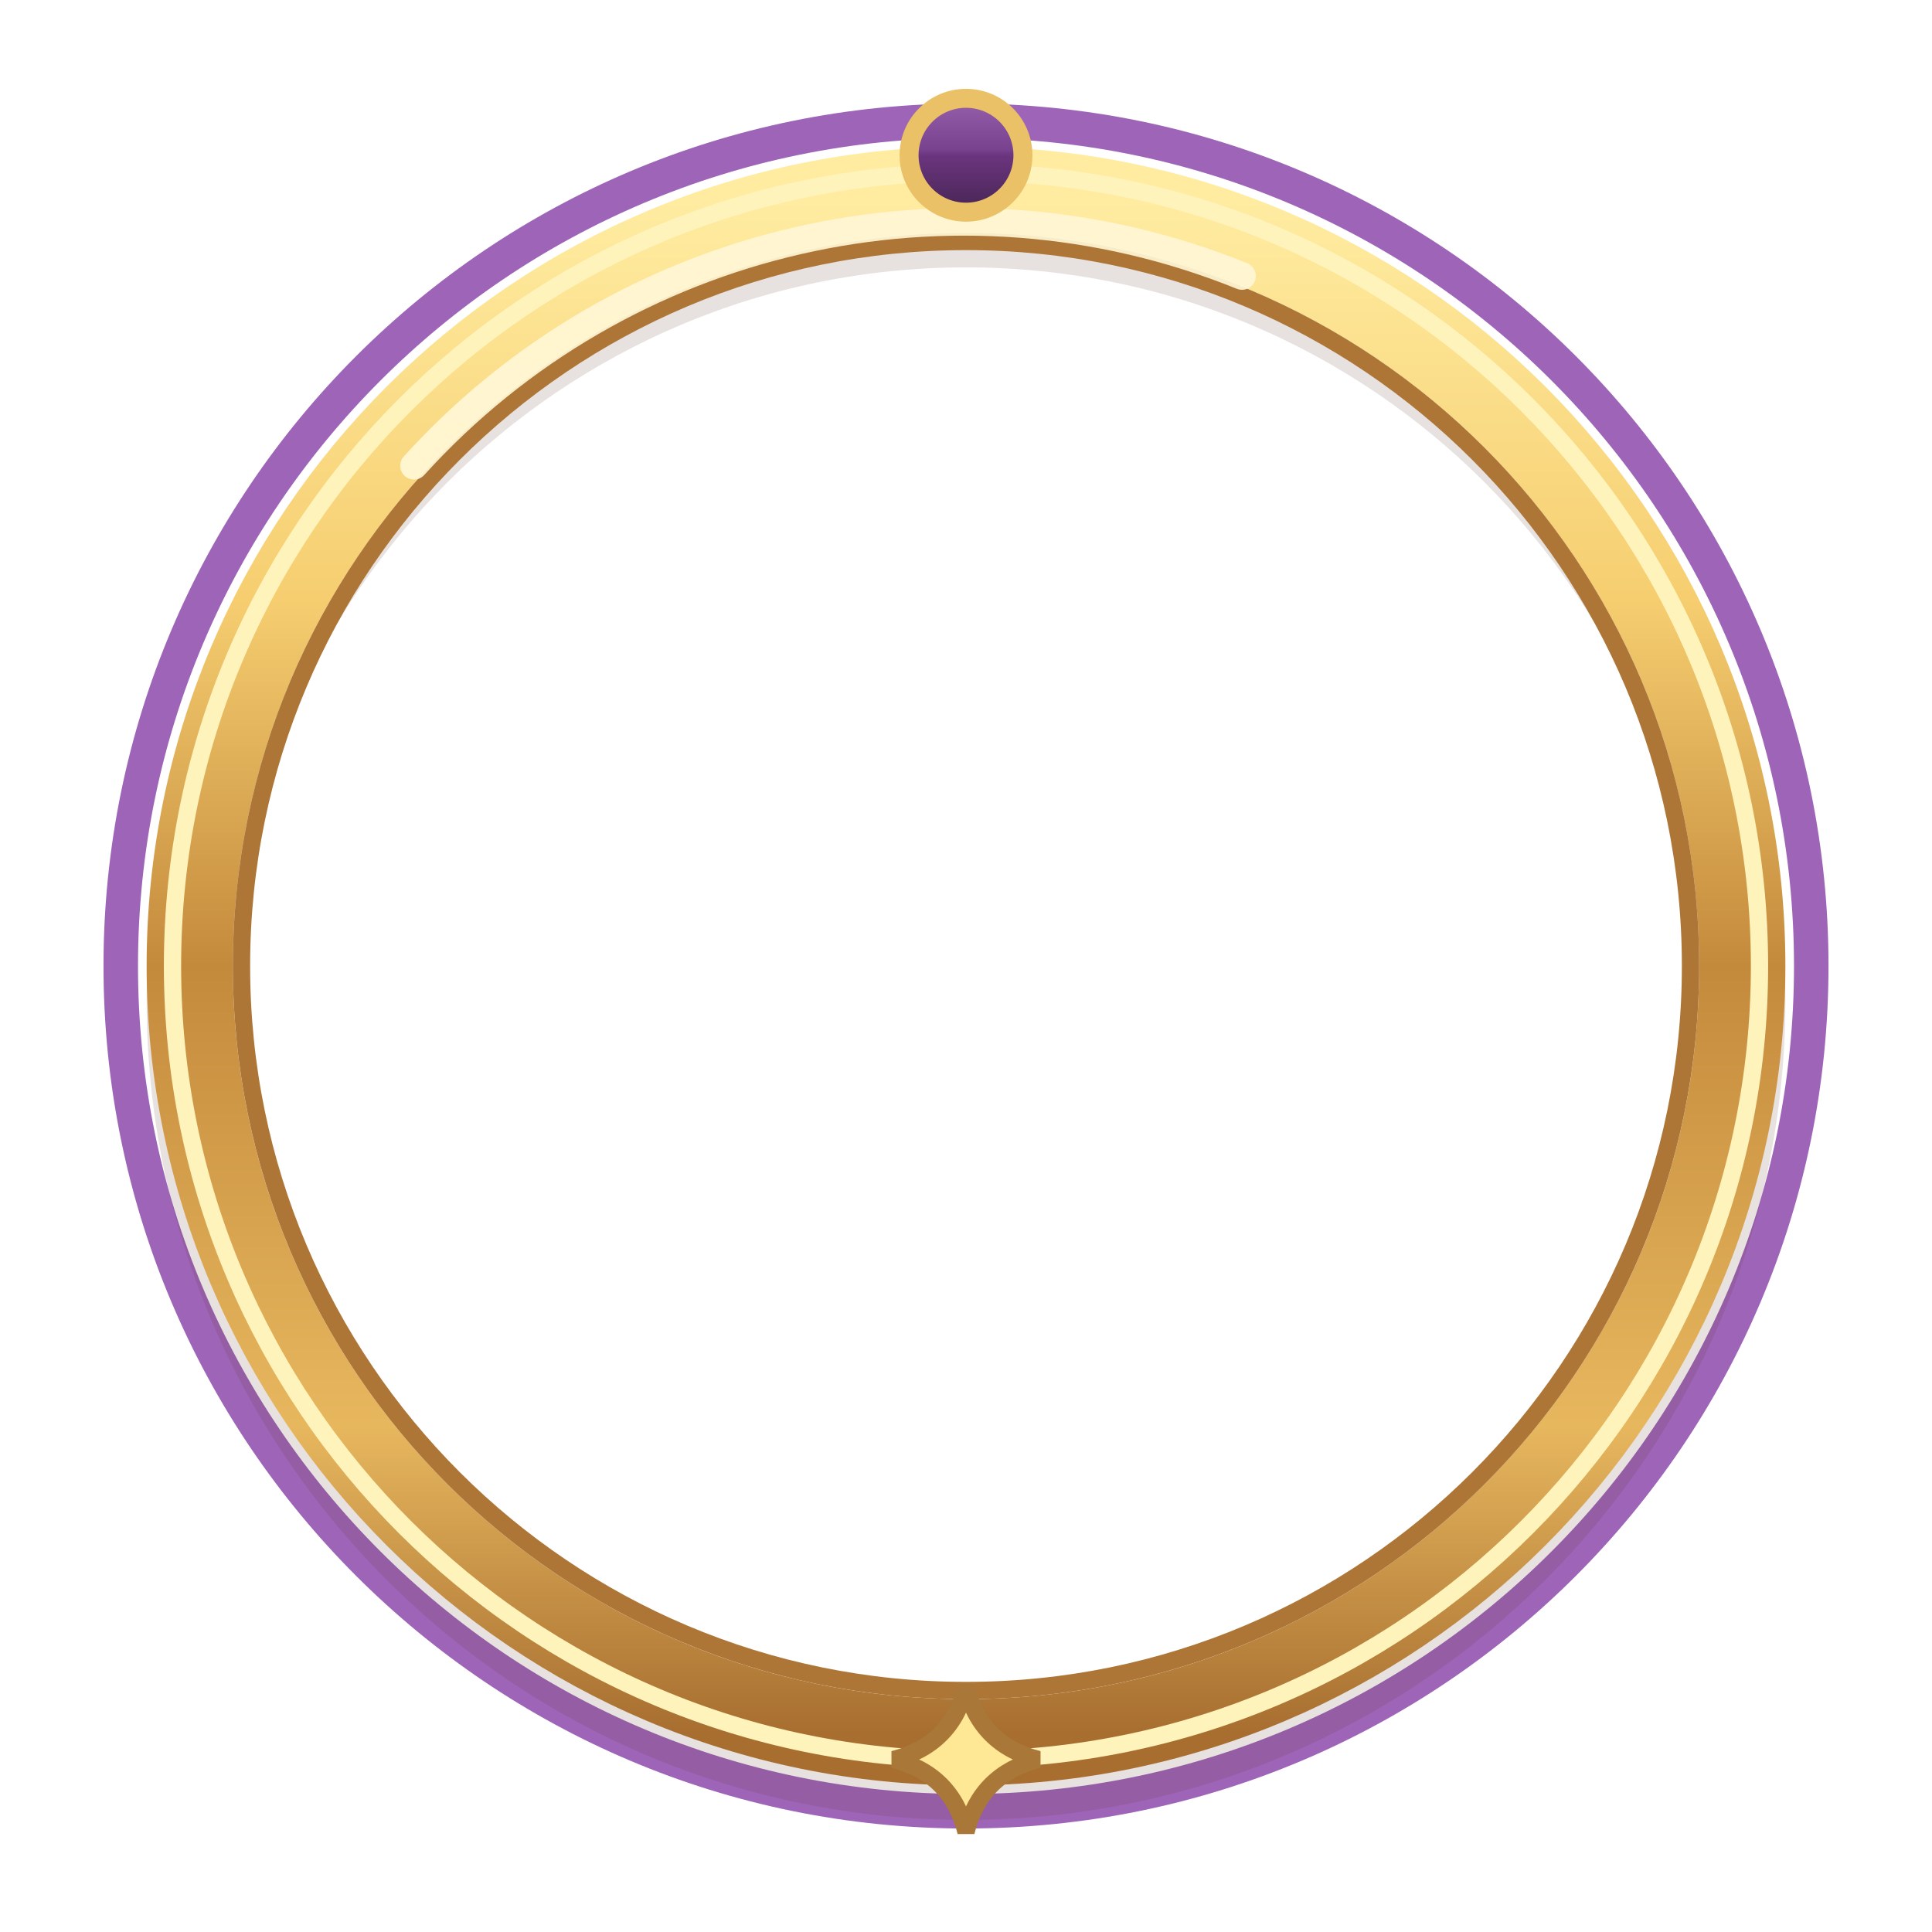
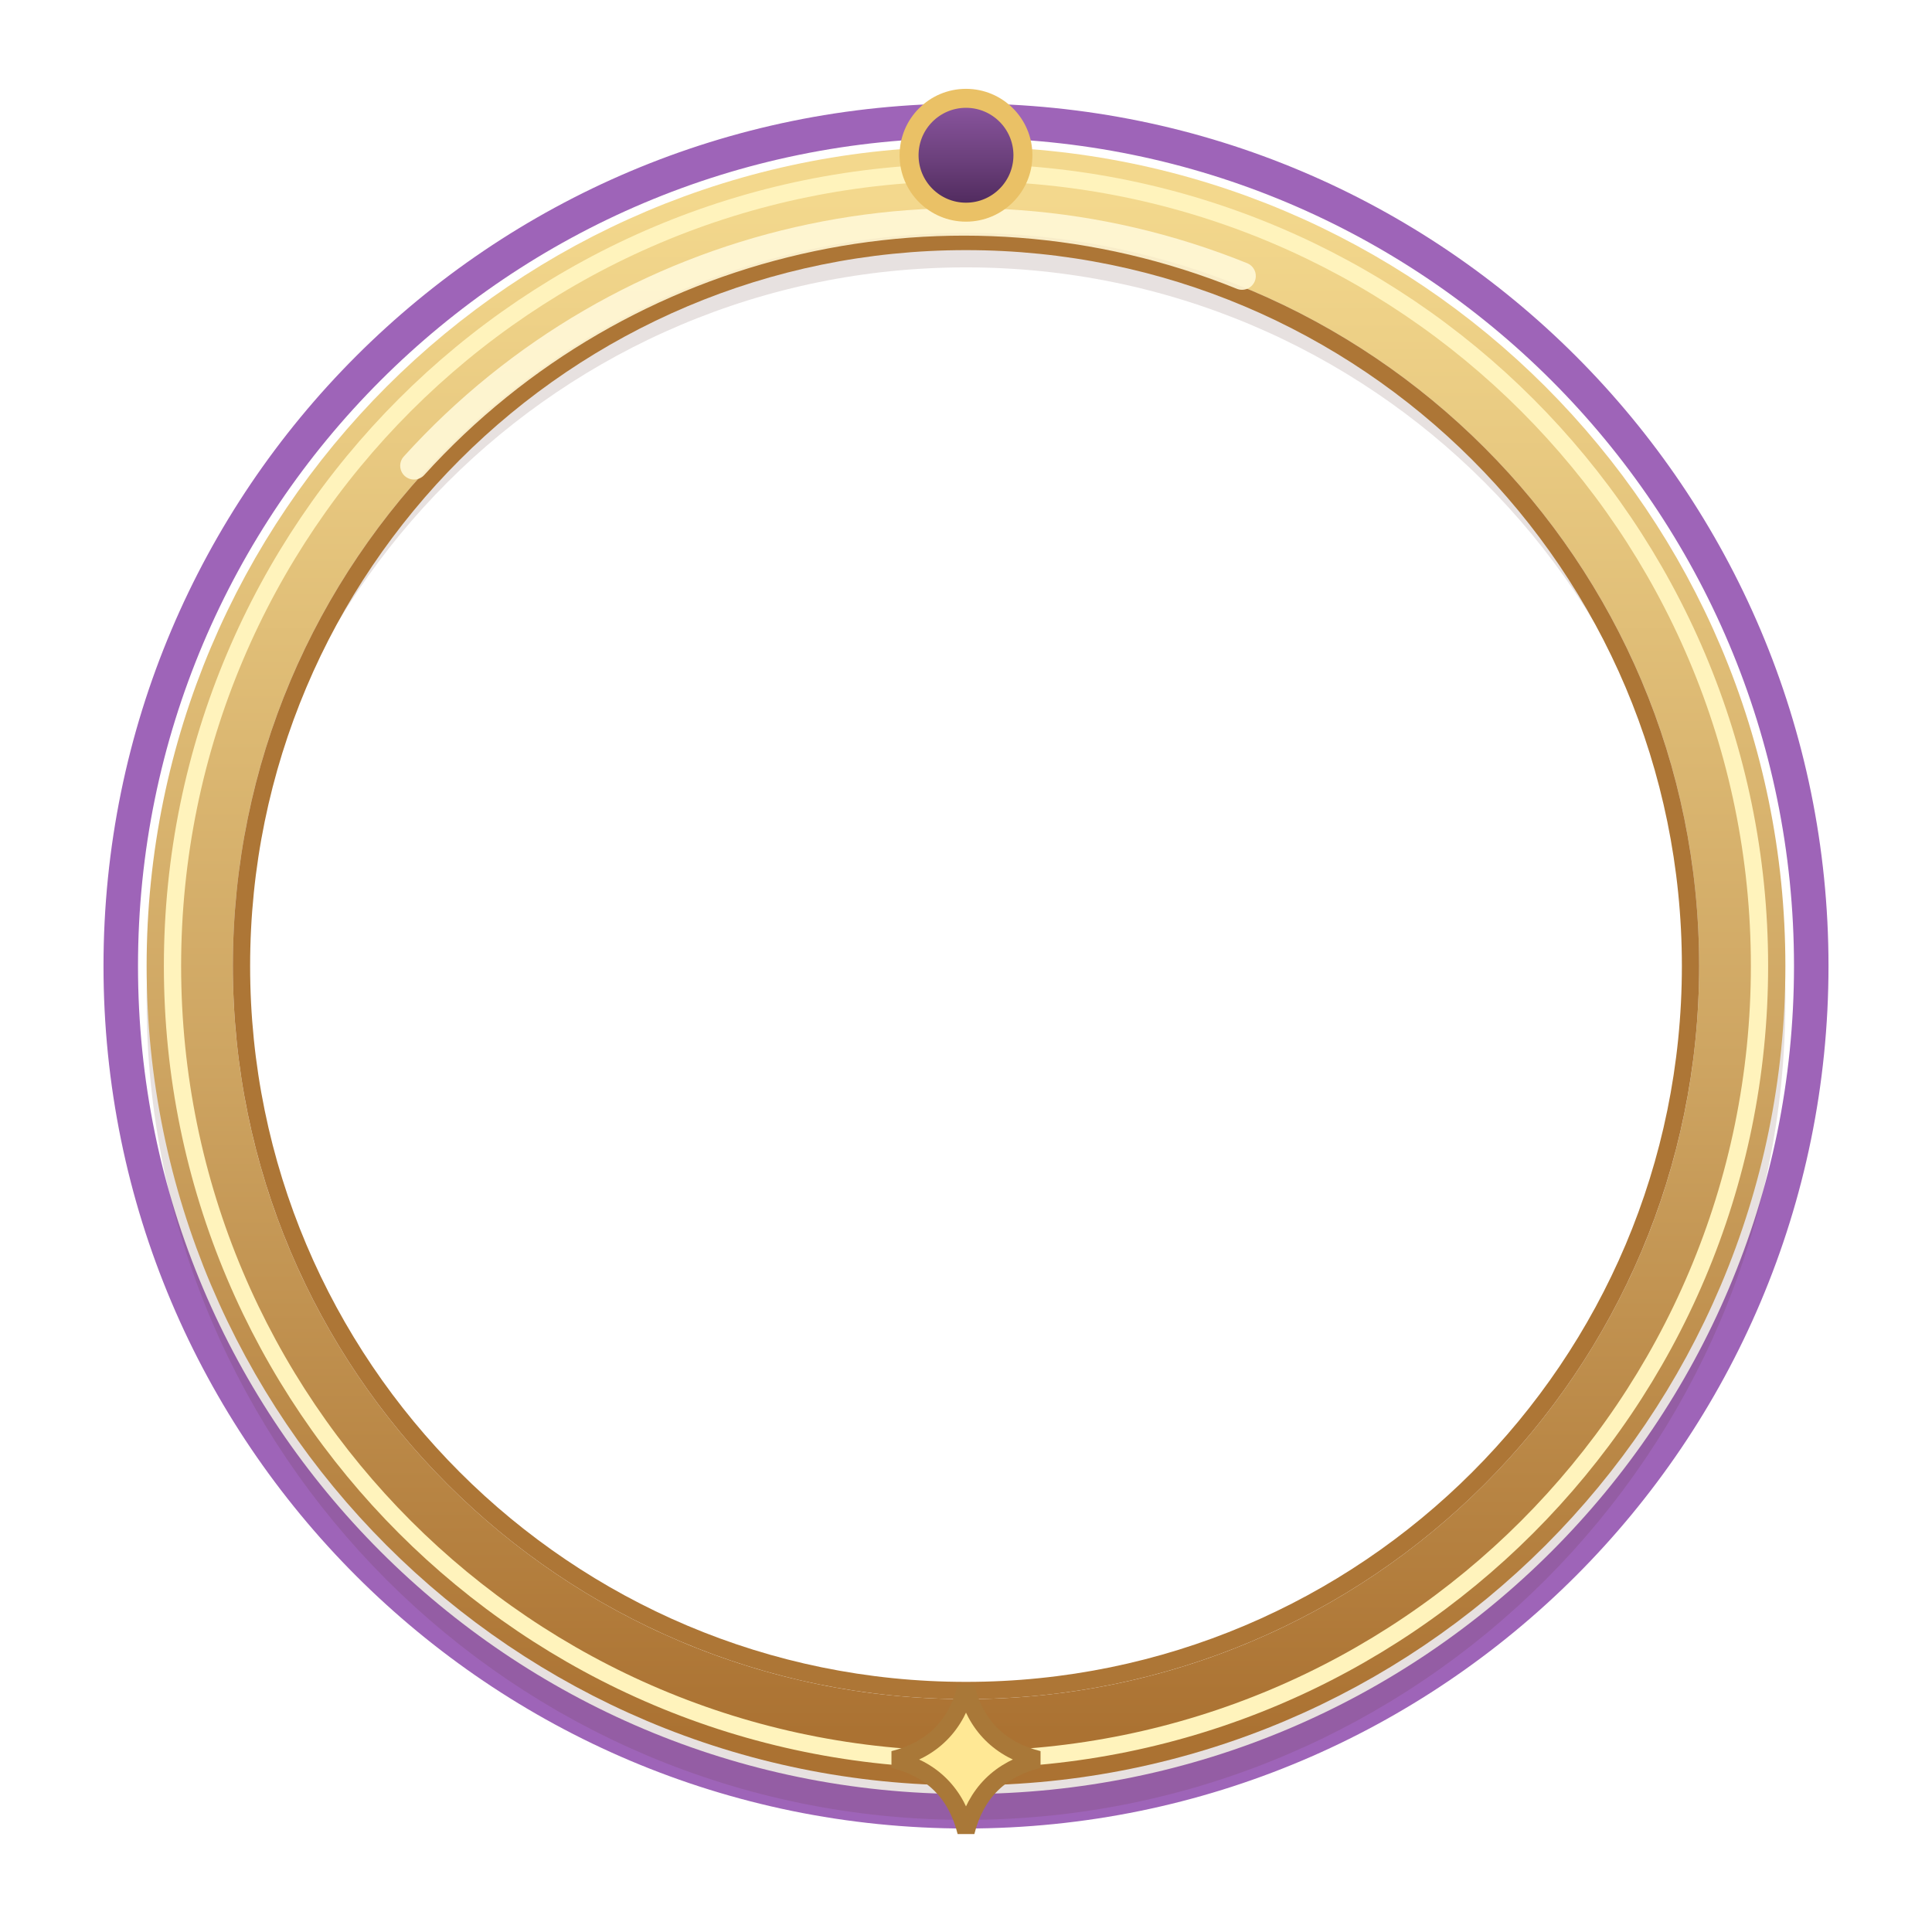
<svg xmlns="http://www.w3.org/2000/svg" width="112" height="112" viewBox="0 0 112 112" role="img" aria-labelledby="avatar_frame_selected-title avatar_frame_selected-desc">
  <defs>
    <linearGradient id="avatar_frame_selected-paper" x1="0" y1="0" x2="0" y2="1">
-       <stop offset="0%" stop-color="#FFFBF0" />
-       <stop offset="53%" stop-color="#FFF3D8" />
-       <stop offset="100%" stop-color="#F0D6A2" />
+       <stop offset="0" stop-color="#fff9eb" />
+       <stop offset=".56" stop-color="#f7e6c4" />
+       <stop offset="1" stop-color="#f2daaa" />
    </linearGradient>
    <linearGradient id="avatar_frame_selected-gold" x1="0" y1="0" x2="0" y2="1">
-       <stop offset="0%" stop-color="#FFF2A8" />
-       <stop offset="45%" stop-color="#FFD965" />
-       <stop offset="50%" stop-color="#F7C13F" />
-       <stop offset="100%" stop-color="#DB921D" />
+       <stop offset="0" stop-color="#fde893" />
+       <stop offset=".56" stop-color="#ebbc5a" />
+       <stop offset="1" stop-color="#df9922" />
    </linearGradient>
    <linearGradient id="avatar_frame_selected-goldHover" x1="0" y1="0" x2="0" y2="1">
-       <stop offset="0%" stop-color="#FFF8CD" />
-       <stop offset="45%" stop-color="#FFE889" />
-       <stop offset="50%" stop-color="#FFD14F" />
-       <stop offset="100%" stop-color="#EDA62E" />
+       <stop offset="0" stop-color="#fff0b4" />
+       <stop offset=".56" stop-color="#f5ca74" />
+       <stop offset="1" stop-color="#f0ac33" />
    </linearGradient>
    <linearGradient id="avatar_frame_selected-goldPressed" x1="0" y1="0" x2="0" y2="1">
-       <stop offset="0%" stop-color="#C98622" />
-       <stop offset="20%" stop-color="#E9A932" />
-       <stop offset="100%" stop-color="#FFE188" />
+       <stop offset="0" stop-color="#cf8d25" />
+       <stop offset=".56" stop-color="#e7b95b" />
+       <stop offset="1" stop-color="#fcd97c" />
    </linearGradient>
    <linearGradient id="avatar_frame_selected-plum" x1="0" y1="0" x2="0" y2="1">
-       <stop offset="0%" stop-color="#9660AB" />
-       <stop offset="45%" stop-color="#78428F" />
-       <stop offset="50%" stop-color="#6B357F" />
-       <stop offset="100%" stop-color="#472553" />
+       <stop offset="0" stop-color="#8d57a2" />
+       <stop offset=".56" stop-color="#6a3f7a" />
+       <stop offset="1" stop-color="#4c2759" />
    </linearGradient>
    <linearGradient id="avatar_frame_selected-plumHover" x1="0" y1="0" x2="0" y2="1">
-       <stop offset="0%" stop-color="#AE7AC0" />
-       <stop offset="45%" stop-color="#8D55A3" />
-       <stop offset="50%" stop-color="#814895" />
-       <stop offset="100%" stop-color="#572D64" />
+       <stop offset="0" stop-color="#a570b7" />
+       <stop offset=".56" stop-color="#7d4f8c" />
+       <stop offset="1" stop-color="#5d316b" />
    </linearGradient>
    <linearGradient id="avatar_frame_selected-plumPressed" x1="0" y1="0" x2="0" y2="1">
-       <stop offset="0%" stop-color="#3B2248" />
-       <stop offset="35%" stop-color="#5C3272" />
-       <stop offset="100%" stop-color="#8C55A1" />
+       <stop offset="0" stop-color="#422550" />
+       <stop offset=".56" stop-color="#683f7a" />
+       <stop offset="1" stop-color="#85509a" />
    </linearGradient>
    <linearGradient id="avatar_frame_selected-dark" x1="0" y1="0" x2="0" y2="1">
      <stop offset="0%" stop-color="#4B3054" />
      <stop offset="100%" stop-color="#30203B" />
    </linearGradient>
    <linearGradient id="avatar_frame_selected-edge" x1="0" y1="0" x2="0" y2="1">
-       <stop offset="0%" stop-color="#FFECA1" />
-       <stop offset="26%" stop-color="#F6CE70" />
-       <stop offset="50%" stop-color="#C48A3C" />
-       <stop offset="80%" stop-color="#E7B75E" />
-       <stop offset="100%" stop-color="#A76E30" />
+       <stop offset="0" stop-color="#f3d88d" />
+       <stop offset=".56" stop-color="#cea562" />
+       <stop offset="1" stop-color="#ab7232" />
    </linearGradient>
    <linearGradient id="avatar_frame_selected-teal" x1="0" y1="0" x2="0" y2="1">
-       <stop offset="0%" stop-color="#B5F2EB" />
-       <stop offset="40%" stop-color="#54C6D5" />
-       <stop offset="100%" stop-color="#267890" />
+       <stop offset="0" stop-color="#a2e9e7" />
+       <stop offset=".56" stop-color="#65aeb8" />
+       <stop offset="1" stop-color="#2c839a" />
    </linearGradient>
    <linearGradient id="avatar_frame_selected-green" x1="0" y1="0" x2="0" y2="1">
-       <stop offset="0%" stop-color="#ADDFAD" />
-       <stop offset="40%" stop-color="#67AD83" />
-       <stop offset="100%" stop-color="#367459" />
+       <stop offset="0" stop-color="#9fd5a5" />
+       <stop offset=".56" stop-color="#6aa37e" />
+       <stop offset="1" stop-color="#3d7c5f" />
    </linearGradient>
    <linearGradient id="avatar_frame_selected-danger" x1="0" y1="0" x2="0" y2="1">
-       <stop offset="0%" stop-color="#DE8392" />
-       <stop offset="40%" stop-color="#BD5870" />
-       <stop offset="100%" stop-color="#84394D" />
+       <stop offset="0" stop-color="#d77a8b" />
+       <stop offset=".56" stop-color="#ac5a6b" />
+       <stop offset="1" stop-color="#8c3d52" />
    </linearGradient>
    <linearGradient id="avatar_frame_selected-disabled" x1="0" y1="0" x2="0" y2="1">
      <stop offset="0%" stop-color="#E5DBC9" />
      <stop offset="100%" stop-color="#C5B5A0" />
    </linearGradient>
    <linearGradient id="avatar_frame_selected-ghost" x1="0" y1="0" x2="0" y2="1">
      <stop offset="0%" stop-color="#FFFCF3" />
      <stop offset="100%" stop-color="#F7E8C9" />
    </linearGradient>
  </defs>
  <circle cx="56" cy="56" r="49" fill="none" stroke="#9E64B8" stroke-width="2" />
  <circle cx="56" cy="58" r="45" fill="none" stroke="#603B31" stroke-opacity=".15" stroke-width="5" />
  <circle cx="56" cy="56" r="45" fill="none" stroke="url(#avatar_frame_selected-edge)" stroke-width="5" />
  <circle cx="56" cy="56" r="46" fill="none" stroke="#FFF3BC" stroke-width="1" />
  <circle cx="56" cy="56" r="42" fill="none" stroke="#AD7636" stroke-width="1" />
  <path d="M 24 27 A 43 43 0 0 1 72 16" fill="none" stroke="#FFF7D6" stroke-width="1.6" stroke-linecap="round" stroke-linejoin="round" opacity=".92" />
  <circle cx="56" cy="9" r="3.3" fill="url(#avatar_frame_selected-plum)" stroke="#EAC166" stroke-width="1.1" />
  <path d="M 56 97.8 Q 56.84 101.16 60.2 102 Q 56.84 102.84 56 106.2 Q 55.16 102.84 51.8 102 Q 55.16 101.16 56 97.8 Z" fill="#FFE895" stroke="#A97838" stroke-width="1" />
</svg>
